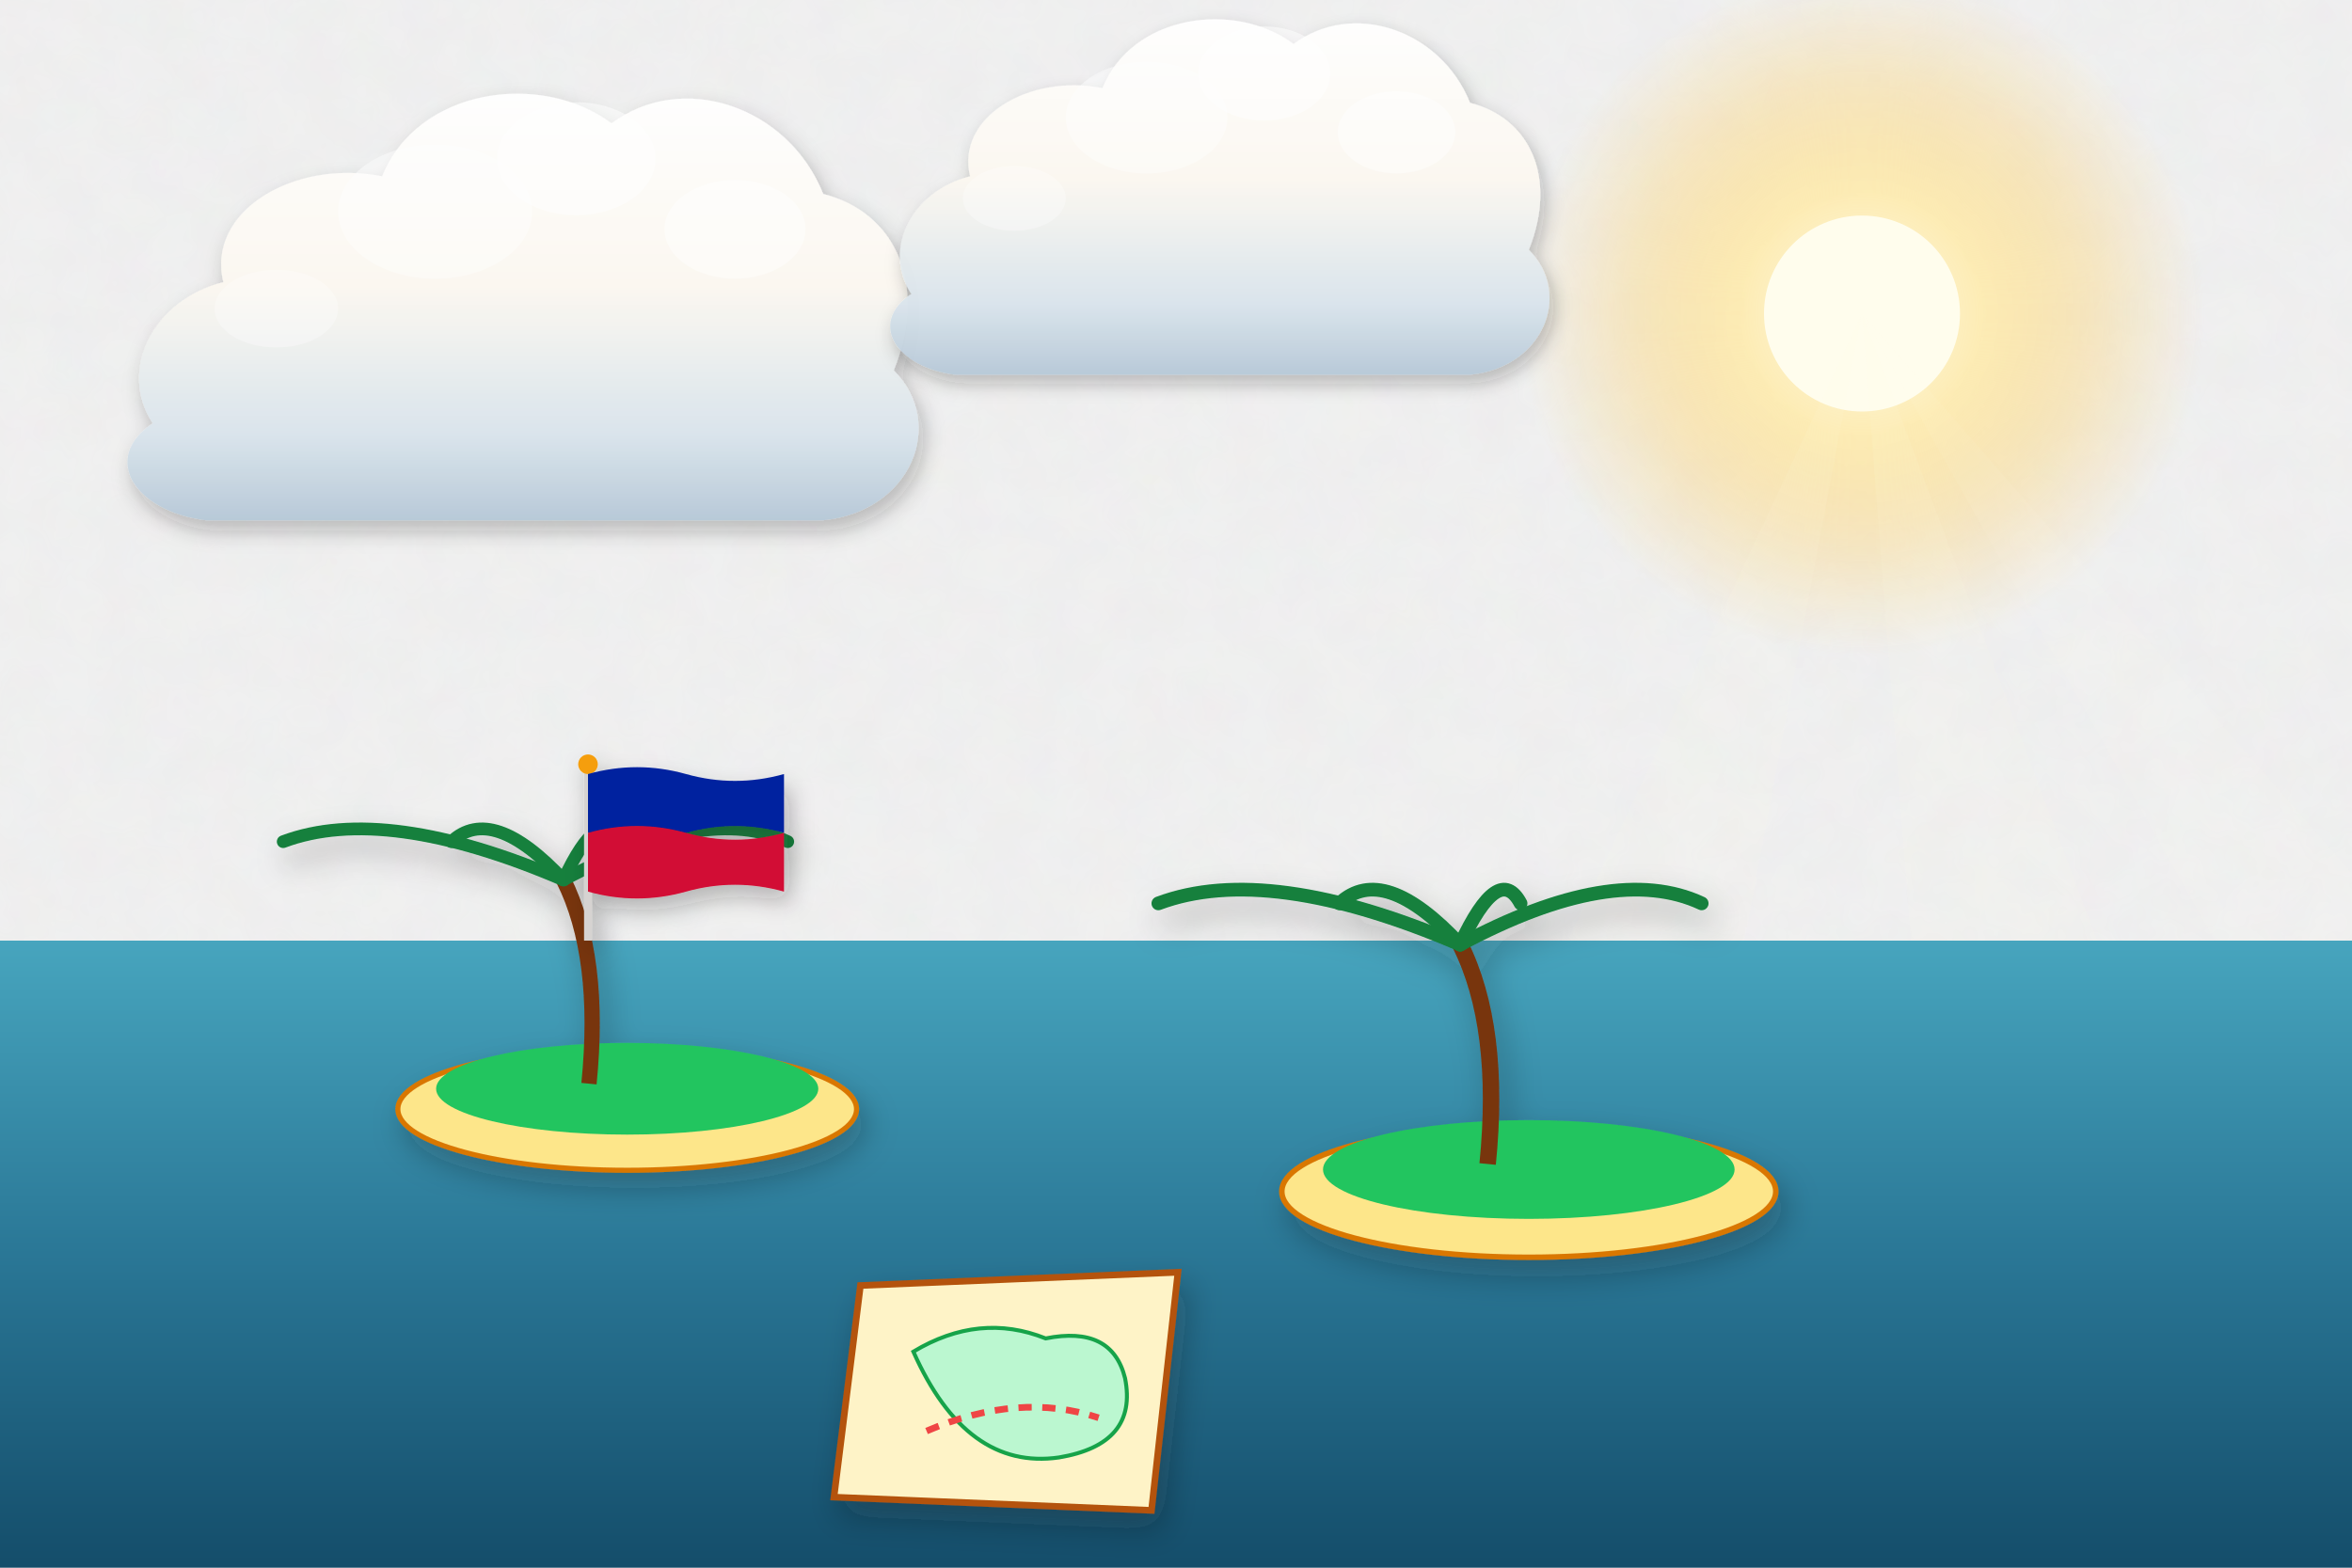
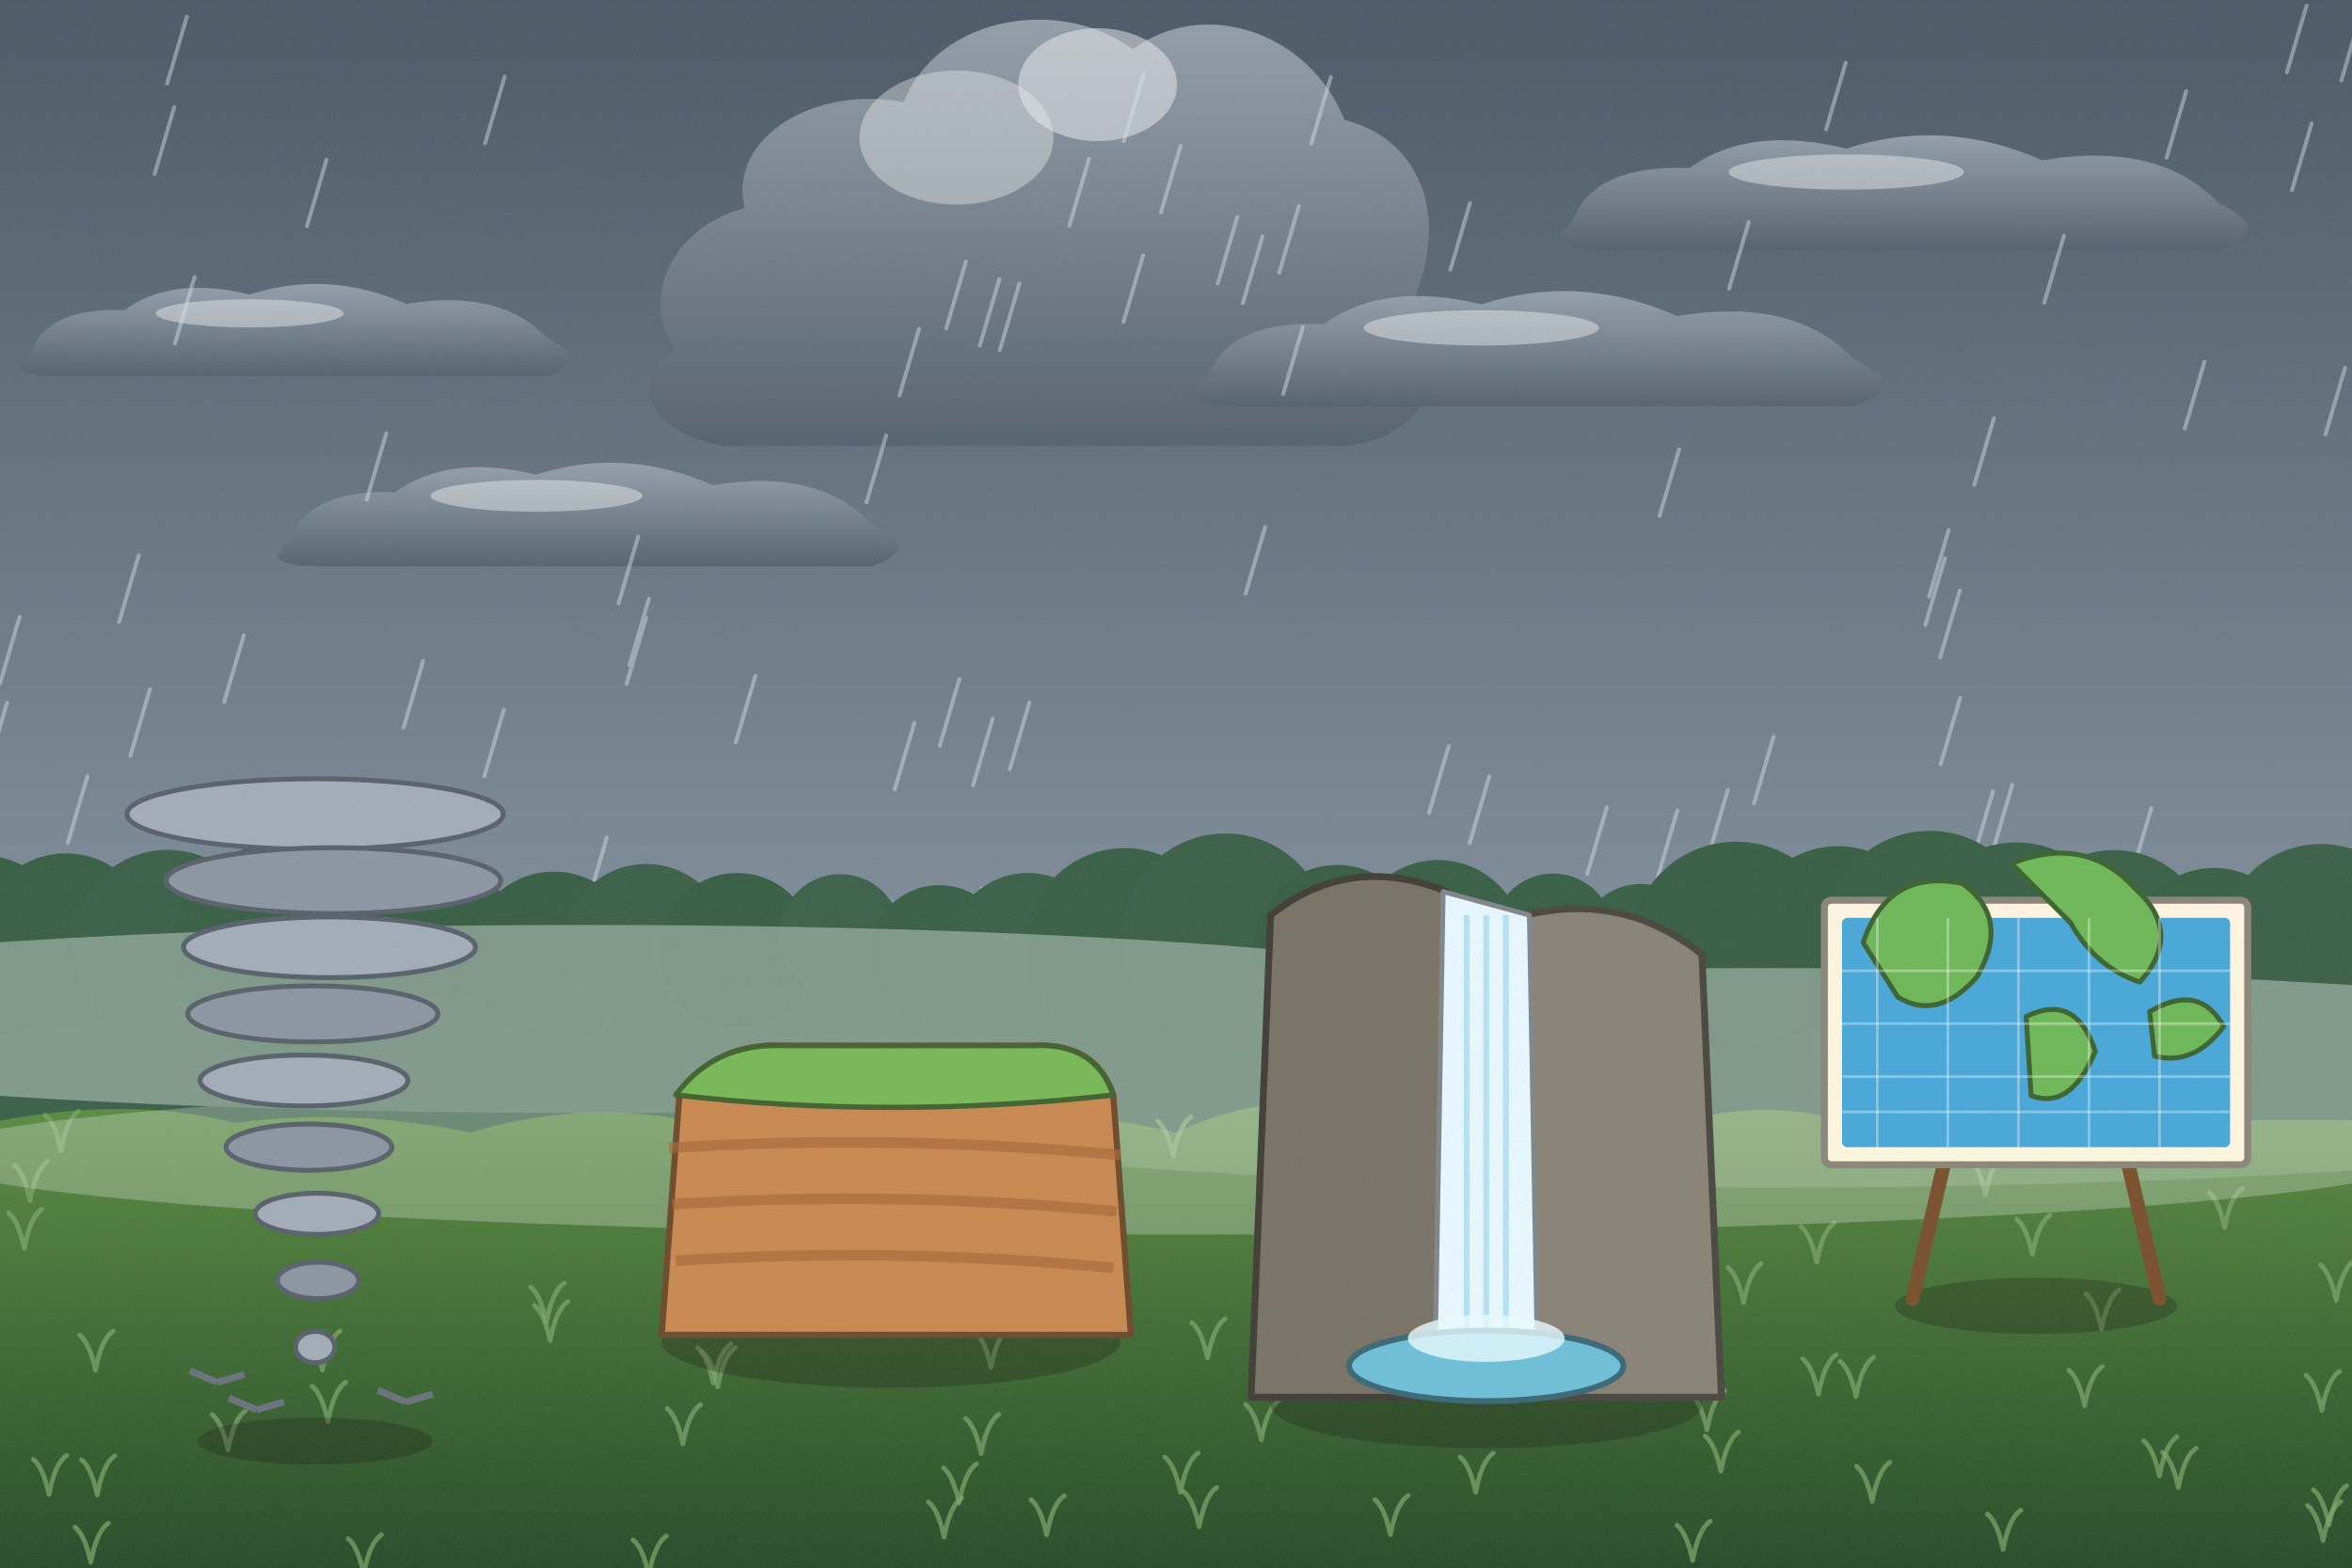
<svg xmlns="http://www.w3.org/2000/svg" viewBox="0 0 1200 800" width="1200" height="800">
  <defs>
-     <filter id="ghibliPaper" x="0%" y="0%" width="100%" height="100%">
-       <feTurbulence type="fractalNoise" baseFrequency="0.04" numOctaves="3" result="noise" seed="42" />
-       <feColorMatrix type="matrix" values="1 0 0 0 0  0 1 0 0 0  0 0 1 0 0  0 0 0 0.035 0" in="noise" result="coloredNoise" />
-       <feComposite operator="in" in2="SourceGraphic" />
+     <linearGradient id="woodTone" x1="0" y1="0" x2="1" y2="0">
+       <stop offset="0" stop-color="#a77649" />
+       <stop offset=".5" stop-color="#7d5231" />
+       <stop offset="1" stop-color="#5a381e" />
+     </linearGradient>
+     <linearGradient id="stoneTone" x1="0" y1="0" x2="0" y2="1">
+       <stop offset="0" stop-color="#c5beb3" />
+       <stop offset="1" stop-color="#7c7468" />
+     </linearGradient>
+     <filter id="softShadow" x="-20%" y="-20%" width="140%" height="140%">
+       <feDropShadow dx="2" dy="5" stdDeviation="4" flood-color="#1b1a14" flood-opacity=".25" />
    </filter>
-     <filter id="softGlow" x="-20%" y="-20%" width="140%" height="140%">
-       <feGaussianBlur stdDeviation="8" result="blur" />
-       <feComposite in="SourceGraphic" in2="blur" operator="over" />
+     <filter id="grain" x="0" y="0" width="100%" height="100%">
+       <feTurbulence type="fractalNoise" baseFrequency=".7" numOctaves="2" seed="11" />
+       <feColorMatrix type="matrix" values="0 0 0 0 .34  0 0 0 0 .34  0 0 0 0 .32  0 0 0 .22 -.07" />
    </filter>
-     <filter id="dropShadow" x="-20%" y="-20%" width="140%" height="140%">
-       <feDropShadow dx="3" dy="6" stdDeviation="6" flood-color="#141e28" flood-opacity="0.28" />
-     </filter>
-     <linearGradient id="skyDay" x1="0" y1="0" x2="0" y2="1">
-       <stop offset="0%" stop-color="#236ca7" />
-       <stop offset="35%" stop-color="#5fa3d6" />
-       <stop offset="70%" stop-color="#b8e1f2" />
-       <stop offset="100%" stop-color="#fdf3dc" />
-     </linearGradient>
-     <linearGradient id="skySunset" x1="0" y1="0" x2="0" y2="1">
-       <stop offset="0%" stop-color="#31396b" />
-       <stop offset="35%" stop-color="#73507b" />
-       <stop offset="65%" stop-color="#cb6b5c" />
-       <stop offset="85%" stop-color="#f29e5a" />
-       <stop offset="100%" stop-color="#fedaa2" />
-     </linearGradient>
-     <linearGradient id="skyDusk" x1="0" y1="0" x2="0" y2="1">
-       <stop offset="0%" stop-color="#121832" />
-       <stop offset="40%" stop-color="#262f56" />
-       <stop offset="70%" stop-color="#4e3d64" />
-       <stop offset="90%" stop-color="#915264" />
-       <stop offset="100%" stop-color="#d6846c" />
-     </linearGradient>
-     <linearGradient id="cloudBodyDay" x1="0" y1="0" x2="0" y2="1">
-       <stop offset="0%" stop-color="#ffffff" />
-       <stop offset="45%" stop-color="#fcf8f0" />
-       <stop offset="80%" stop-color="#d9e4ec" />
-       <stop offset="100%" stop-color="#b6c8d7" />
-     </linearGradient>
-     <linearGradient id="cloudBodySunset" x1="0" y1="0" x2="0" y2="1">
-       <stop offset="0%" stop-color="#fff5e6" />
-       <stop offset="40%" stop-color="#fbd0a5" />
-       <stop offset="75%" stop-color="#cf8ca0" />
-       <stop offset="100%" stop-color="#7e607c" />
-     </linearGradient>
-     <radialGradient id="sunGlowDay" cx="50%" cy="50%" r="50%">
-       <stop offset="0%" stop-color="#fffced" stop-opacity="1" />
-       <stop offset="35%" stop-color="#ffebaa" stop-opacity="0.85" />
-       <stop offset="70%" stop-color="#ffd573" stop-opacity="0.35" />
-       <stop offset="100%" stop-color="#ffd573" stop-opacity="0" />
+     <linearGradient id="skyMain" x1="0" y1="0" x2="0" y2="1">
+       <stop offset="0" stop-color="#4d5a68" />
+       <stop offset=".38" stop-color="#6c7b88" />
+       <stop offset=".72" stop-color="#8c9aa5" />
+       <stop offset="1" stop-color="#aab6bf" />
+     </linearGradient>
+     <linearGradient id="cloudG" x1="0" y1="0" x2="0" y2="1">
+       <stop offset="0" stop-color="#9aa6b0" />
+       <stop offset="1" stop-color="#566370" />
+     </linearGradient>
+     <radialGradient id="sunG">
+       <stop offset="0" stop-color="#ffffff" />
+       <stop offset=".3" stop-color="#ffffff" stop-opacity=".85" />
+       <stop offset="1" stop-color="#ffffff" stop-opacity="0" />
    </radialGradient>
-     <radialGradient id="sunGlowSunset" cx="50%" cy="50%" r="50%">
-       <stop offset="0%" stop-color="#fff8db" stop-opacity="1" />
-       <stop offset="30%" stop-color="#ffb753" stop-opacity="0.9" />
-       <stop offset="65%" stop-color="#f46e45" stop-opacity="0.4" />
-       <stop offset="100%" stop-color="#e04a43" stop-opacity="0" />
-     </radialGradient>
-     <linearGradient id="hillDistant" x1="0" y1="0" x2="0" y2="1">
-       <stop offset="0%" stop-color="#6e94a8" />
-       <stop offset="100%" stop-color="#93b9c7" />
-     </linearGradient>
-     <linearGradient id="hillMid" x1="0" y1="0" x2="0" y2="1">
-       <stop offset="0%" stop-color="#4a7c4f" />
-       <stop offset="50%" stop-color="#3c6a40" />
-       <stop offset="100%" stop-color="#2d5231" />
-     </linearGradient>
-     <linearGradient id="hillNear" x1="0" y1="0" x2="0" y2="1">
-       <stop offset="0%" stop-color="#699e4c" />
-       <stop offset="60%" stop-color="#4c7e33" />
-       <stop offset="100%" stop-color="#2f5720" />
-     </linearGradient>
-     <linearGradient id="woodTone" x1="0" y1="0" x2="0" y2="1">
-       <stop offset="0%" stop-color="#9c6d48" />
-       <stop offset="50%" stop-color="#784f30" />
-       <stop offset="100%" stop-color="#55341c" />
-     </linearGradient>
-     <linearGradient id="brassTone" x1="0" y1="0" x2="1" y2="1">
-       <stop offset="0%" stop-color="#ffe699" />
-       <stop offset="35%" stop-color="#d9a536" />
-       <stop offset="70%" stop-color="#996c14" />
-       <stop offset="100%" stop-color="#5e4007" />
-     </linearGradient>
-     <linearGradient id="stoneTone" x1="0" y1="0" x2="0" y2="1">
-       <stop offset="0%" stop-color="#c5beb3" />
-       <stop offset="60%" stop-color="#999184" />
-       <stop offset="100%" stop-color="#6c6458" />
-     </linearGradient>
-     <linearGradient id="waterTone" x1="0" y1="0" x2="0" y2="1">
-       <stop offset="0%" stop-color="#47a5be" />
-       <stop offset="50%" stop-color="#2a7796" />
-       <stop offset="100%" stop-color="#144d6a" />
+     <linearGradient id="gndG" x1="0" y1="0" x2="0" y2="1">
+       <stop offset="0" stop-color="#5e8d45" />
+       <stop offset=".5" stop-color="#3f6a35" />
+       <stop offset="1" stop-color="#27492a" />
    </linearGradient>
  </defs>
-   <rect width="1200" height="800" fill="url(#skyDay)" filter="url(#ghibliPaper)" />
+   <rect width="1200" height="800" fill="url(#skyMain)" />
+   <g transform="translate(151.4,164.7) scale(0.8)" opacity="0.9">
+     <path d="M-170,20 Q-160,-10 -110,-8 Q-80,-30 -30,-18 Q20,-34 70,-12 Q130,-22 160,10 Q190,24 160,34 L-150,34 Q-190,34 -170,20 Z" fill="url(#cloudG)" />
+     <ellipse cx="-30" cy="-6" rx="60" ry="9" fill="#fff" opacity=".45" />
+   </g>
+   <g transform="translate(300.7,258.4) scale(0.9)" opacity="0.9">
+     <path d="M-170,20 Q-160,-10 -110,-8 Q-80,-30 -30,-18 Q20,-34 70,-12 Q130,-22 160,10 Q190,24 160,34 L-150,34 Q-190,34 -170,20 Z" fill="url(#cloudG)" />
+     <ellipse cx="-30" cy="-6" rx="60" ry="9" fill="#fff" opacity=".45" />
+   </g>
+   <g transform="translate(506,142.2) scale(0.9)" opacity="0.9">
+     <path d="M-180,40 C-200,10 -180,-30 -140,-40 C-150,-80 -100,-110 -50,-100 C-30,-150 40,-160 80,-130 C120,-160 180,-140 200,-90 C240,-80 260,-40 240,10 C270,40 250,90 200,95 L-150,95 C-190,90 -210,60 -180,40 Z" fill="url(#cloudG)" />
+     <ellipse cx="60" cy="-110" rx="45" ry="32" fill="#fff" opacity=".5" />
+     <ellipse cx="-20" cy="-80" rx="55" ry="38" fill="#fff" opacity=".4" />
+   </g>
+   <g transform="translate(785.8,173.3) scale(1)" opacity="0.9">
+     <path d="M-170,20 Q-160,-10 -110,-8 Q-80,-30 -30,-18 Q20,-34 70,-12 Q130,-22 160,10 Q190,24 160,34 L-150,34 Q-190,34 -170,20 Z" fill="url(#cloudG)" />
+     <ellipse cx="-30" cy="-6" rx="60" ry="9" fill="#fff" opacity=".45" />
+   </g>
+   <g transform="translate(972,93.8) scale(1)" opacity="0.9">
+     <path d="M-170,20 Q-160,-10 -110,-8 Q-80,-30 -30,-18 Q20,-34 70,-12 Q130,-22 160,10 Q190,24 160,34 L-150,34 Q-190,34 -170,20 Z" fill="url(#cloudG)" />
+     <ellipse cx="-30" cy="-6" rx="60" ry="9" fill="#fff" opacity=".45" />
+   </g>
+   <g stroke="#d5e3ee" stroke-width="2" opacity=".45" stroke-linecap="round">
+     <line x1="197.1" y1="221.1" x2="187.1" y2="255.1" />
+     <line x1="1176.8" y1="2.9" x2="1166.8" y2="36.9" />
+     <line x1="965.5" y1="457.2" x2="955.5" y2="491.2" />
+     <line x1="520.1" y1="144.7" x2="510.1" y2="178.7" />
+     <line x1="819.8" y1="412" x2="809.8" y2="446" />
+     <line x1="501.1" y1="453.3" x2="491.1" y2="487.3" />
+     <line x1="979" y1="563.3" x2="969" y2="597.3" />
+     <line x1="611.1" y1="432.3" x2="601.1" y2="466.3" />
+     <line x1="257.5" y1="39.1" x2="247.5" y2="73.1" />
+     <line x1="506.5" y1="366.7" x2="496.5" y2="400.7" />
+     <line x1="525.2" y1="358.5" x2="515.2" y2="392.5" />
+     <line x1="257.1" y1="362.1" x2="247.1" y2="396.1" />
+     <line x1="892.2" y1="113.3" x2="882.2" y2="147.3" />
+     <line x1="466.5" y1="368.9" x2="456.5" y2="402.9" />
+     <line x1="632.2" y1="536" x2="622.2" y2="570" />
+     <line x1="785.2" y1="658.2" x2="775.2" y2="692.2" />
+     <line x1="309.6" y1="427.5" x2="299.6" y2="461.5" />
+     <line x1="452.1" y1="222.3" x2="442.1" y2="256.3" />
+     <line x1="856.7" y1="229.3" x2="846.7" y2="263.3" />
+     <line x1="543.1" y1="554.5" x2="533.1" y2="588.5" />
+     <line x1="621.4" y1="710.1" x2="611.4" y2="744.1" />
+     <line x1="129.2" y1="738.8" x2="119.2" y2="772.8" />
+     <line x1="1204.6" y1="7" x2="1194.6" y2="41" />
+     <line x1="583.4" y1="38.1" x2="573.4" y2="72.1" />
+     <line x1="507.8" y1="634.9" x2="497.8" y2="668.9" />
+     <line x1="858.8" y1="493.8" x2="848.8" y2="527.8" />
+     <line x1="343.3" y1="617" x2="333.3" y2="651" />
+     <line x1="44.6" y1="396.2" x2="34.6" y2="430.2" />
+     <line x1="423" y1="591.3" x2="413" y2="625.3" />
+     <line x1="960.4" y1="459.6" x2="950.4" y2="493.6" />
+     <line x1="340.5" y1="602.9" x2="330.5" y2="636.9" />
+     <line x1="171.7" y1="439.9" x2="161.7" y2="473.9" />
+     <line x1="1222.8" y1="507.9" x2="1212.8" y2="541.9" />
+     <line x1="568.5" y1="680.2" x2="558.5" y2="714.2" />
+     <line x1="232.1" y1="717.3" x2="222.1" y2="751.3" />
+     <line x1="631.3" y1="110.7" x2="621.3" y2="144.7" />
+     <line x1="166.6" y1="81.5" x2="156.6" y2="115.5" />
+     <line x1="468.9" y1="167.8" x2="458.9" y2="201.8" />
+     <line x1="617.8" y1="595.1" x2="607.8" y2="629.1" />
+     <line x1="509.9" y1="142.4" x2="499.9" y2="176.4" />
+     <line x1="264.5" y1="692.8" x2="254.5" y2="726.8" />
+     <line x1="779.9" y1="456.6" x2="769.9" y2="490.6" />
+     <line x1="218.7" y1="628.8" x2="208.7" y2="662.8" />
+     <line x1="1239.3" y1="53.3" x2="1229.3" y2="87.3" />
+     <line x1="380.3" y1="560.9" x2="370.3" y2="594.9" />
+     <line x1="1034.7" y1="712.7" x2="1024.7" y2="746.7" />
+     <line x1="644.1" y1="120.7" x2="634.1" y2="154.7" />
+     <line x1="673.1" y1="466.4" x2="663.1" y2="500.4" />
+     <line x1="3.6" y1="358.6" x2="-6.4" y2="392.6" />
+     <line x1="664.7" y1="167" x2="654.7" y2="201" />
+     <line x1="759.8" y1="396.3" x2="749.8" y2="430.3" />
+     <line x1="346.4" y1="743.7" x2="336.4" y2="777.7" />
+     <line x1="1239.7" y1="692" x2="1229.7" y2="726" />
+     <line x1="992.3" y1="284.9" x2="982.3" y2="318.9" />
+     <line x1="1017.3" y1="213.4" x2="1007.3" y2="247.4" />
+     <line x1="492.8" y1="133.5" x2="482.8" y2="167.5" />
+     <line x1="1053" y1="120.4" x2="1043" y2="154.4" />
+     <line x1="1073.9" y1="616.3" x2="1063.9" y2="650.3" />
+     <line x1="88.9" y1="54.7" x2="78.9" y2="88.7" />
+     <line x1="76.5" y1="351.7" x2="66.5" y2="385.7" />
+     <line x1="95.3" y1="8.6" x2="85.3" y2="42.6" />
+     <line x1="708" y1="763.7" x2="698" y2="797.7" />
+     <line x1="881.5" y1="403.2" x2="871.5" y2="437.2" />
+     <line x1="1097.3" y1="501.6" x2="1087.3" y2="535.6" />
+     <line x1="190.6" y1="611.8" x2="180.6" y2="645.8" />
+     <line x1="856.2" y1="740" x2="846.2" y2="774" />
+     <line x1="1179.4" y1="63" x2="1169.4" y2="97" />
+     <line x1="63.9" y1="739.8" x2="53.9" y2="773.8" />
+     <line x1="453" y1="651.3" x2="443" y2="685.3" />
+     <line x1="883.8" y1="756.7" x2="873.8" y2="790.7" />
+     <line x1="187.6" y1="751.4" x2="177.6" y2="785.4" />
+     <line x1="634.3" y1="547.7" x2="624.3" y2="581.7" />
+     <line x1="489.5" y1="346.5" x2="479.5" y2="380.5" />
+     <line x1="1027.9" y1="593.4" x2="1017.9" y2="627.4" />
+     <line x1="1026.7" y1="400.4" x2="1016.7" y2="434.4" />
+     <line x1="329.7" y1="315" x2="319.7" y2="349" />
+     <line x1="1097.6" y1="412.4" x2="1087.6" y2="446.4" />
+     <line x1="682.1" y1="478.3" x2="672.1" y2="512.3" />
+     <line x1="539.4" y1="763.6" x2="529.4" y2="797.6" />
+     <line x1="583.2" y1="130.3" x2="573.2" y2="164.3" />
+     <line x1="325.6" y1="273.8" x2="315.6" y2="307.8" />
+     <line x1="999.9" y1="301.4" x2="989.9" y2="335.4" />
+     <line x1="99.3" y1="141.3" x2="89.3" y2="175.3" />
+     <line x1="1115.4" y1="46.5" x2="1105.4" y2="80.5" />
+     <line x1="1114.1" y1="605.9" x2="1104.1" y2="639.9" />
+     <line x1="941.7" y1="32" x2="931.7" y2="66" />
+     <line x1="602.3" y1="74.5" x2="592.3" y2="108.5" />
+     <line x1="679" y1="39.3" x2="669" y2="73.3" />
+     <line x1="124.4" y1="324.2" x2="114.4" y2="358.2" />
+     <line x1="1215.5" y1="530.9" x2="1205.5" y2="564.9" />
+     <line x1="385.4" y1="344.9" x2="375.4" y2="378.9" />
+     <line x1="331.1" y1="305.5" x2="321.1" y2="339.5" />
+     <line x1="1183.5" y1="740" x2="1173.5" y2="774" />
+     <line x1="70.8" y1="283.3" x2="60.8" y2="317.3" />
+     <line x1="540.9" y1="445.9" x2="530.9" y2="479.9" />
+     <line x1="39.1" y1="741.8" x2="29.1" y2="775.8" />
+     <line x1="99" y1="616.4" x2="89" y2="650.4" />
+     <line x1="1016.8" y1="403.9" x2="1006.8" y2="437.9" />
+     <line x1="645.5" y1="268.9" x2="635.5" y2="302.9" />
+     <line x1="1133.4" y1="656.5" x2="1123.4" y2="690.5" />
+     <line x1="750" y1="103.6" x2="740" y2="137.6" />
+     <line x1="610.7" y1="454.8" x2="600.7" y2="488.8" />
+     <line x1="242.5" y1="697.8" x2="232.5" y2="731.8" />
+     <line x1="994.2" y1="270.5" x2="984.2" y2="304.5" />
+     <line x1="662.7" y1="105.1" x2="652.7" y2="139.1" />
+     <line x1="739.1" y1="380.8" x2="729.1" y2="414.8" />
+     <line x1="1124.7" y1="184.7" x2="1114.7" y2="218.7" />
+     <line x1="904.9" y1="376" x2="894.9" y2="410" />
+     <line x1="858.3" y1="496.3" x2="848.3" y2="530.3" />
+     <line x1="1190.7" y1="547.8" x2="1180.7" y2="581.8" />
+     <line x1="500" y1="686.5" x2="490" y2="720.5" />
+     <line x1="215.9" y1="337.3" x2="205.9" y2="371.3" />
+     <line x1="90.5" y1="501.1" x2="80.5" y2="535.1" />
+     <line x1="1101.5" y1="623.6" x2="1091.5" y2="657.6" />
+     <line x1="1000.1" y1="356.1" x2="990.1" y2="390.1" />
+     <line x1="855.8" y1="413.6" x2="845.8" y2="447.6" />
+     <line x1="10" y1="314.8" x2="0" y2="348.8" />
+     <line x1="1196.5" y1="187.6" x2="1186.5" y2="221.6" />
+     <line x1="555.6" y1="81.1" x2="545.6" y2="115.1" />
+     <line x1="1117.3" y1="709.7" x2="1107.3" y2="743.7" />
+   </g>
+   <rect x="-20" y="480" width="1240" height="140" fill="#3d624a" />
+   <circle cx="-10" cy="483.3" r="46.9" fill="#396045" />
+   <circle cx="33.6" cy="479.7" r="44.2" fill="#3a6147" />
+   <circle cx="85.5" cy="482.1" r="48.4" fill="#3d624a" />
+   <circle cx="142.4" cy="484.6" r="54.3" fill="#3a6147" />
+   <circle cx="185.7" cy="479.2" r="34.7" fill="#3b6148" />
+   <circle cx="230.1" cy="477.4" r="33.7" fill="#396046" />
+   <circle cx="282.6" cy="487.7" r="42.9" fill="#3a6047" />
+   <circle cx="329.7" cy="483.2" r="42.3" fill="#3d624a" />
+   <circle cx="376.1" cy="485.1" r="39.6" fill="#396046" />
+   <circle cx="428.7" cy="477.2" r="31.1" fill="#3e634b" />
+   <circle cx="479.2" cy="487" r="35.3" fill="#3b6149" />
+   <circle cx="524.4" cy="485.9" r="40.4" fill="#3d624b" />
+   <circle cx="573.8" cy="483.4" r="50.6" fill="#3b6148" />
+   <circle cx="625.2" cy="478" r="52.7" fill="#3d624a" />
+   <circle cx="682.2" cy="483.6" r="42.2" fill="#3a6047" />
+   <circle cx="733.7" cy="482.8" r="43.9" fill="#3a6147" />
+   <circle cx="792.4" cy="476.7" r="30.9" fill="#3a6148" />
+   <circle cx="837.2" cy="483" r="31.9" fill="#3b6148" />
+   <circle cx="885.7" cy="483.4" r="53.9" fill="#3a6047" />
+   <circle cx="937.8" cy="479.5" r="47.7" fill="#3a6046" />
+   <circle cx="984.5" cy="477.9" r="53.9" fill="#3a6147" />
+   <circle cx="1028.8" cy="482.7" r="52.8" fill="#3b6149" />
+   <circle cx="1078.7" cy="482.7" r="48.9" fill="#3d624a" />
+   <circle cx="1129.6" cy="485.4" r="42.5" fill="#3b6148" />
+   <circle cx="1184.1" cy="481.8" r="51.1" fill="#3d624a" />
  <g>
-     <circle cx="950" cy="160" r="175" fill="url(#sunGlowDay)" />
-     <circle cx="950" cy="160" r="50" fill="#fffded" />
-     <polygon points="950,160 650,800 830,800" fill="#fffbe6" opacity="0.08" />
-     <polygon points="950,160 1000,800 1190,800" fill="#fffbe6" opacity="0.08" />
-     <polygon points="950,160 1310,800 1510,800" fill="#fffbe6" opacity="0.06" />
-   </g>
-   <g transform="translate(240, 180) scale(0.9)" opacity="0.95">
-     <path d="M-180,40        C-200,10 -180,-30 -140,-40        C-150,-80 -100,-110 -50,-100        C-30,-150 40,-160 80,-130        C120,-160 180,-140 200,-90        C240,-80 260,-40 240,10        C270,40 250,90 200,95        L-150,95        C-190,90 -210,60 -180,40 Z" fill="url(#cloudBodyDay)" filter="url(#dropShadow)" />
-     <ellipse cx="60" cy="-110" rx="45" ry="32" fill="#ffffff" opacity="0.55" />
-     <ellipse cx="-20" cy="-80" rx="55" ry="38" fill="#ffffff" opacity="0.45" />
-     <ellipse cx="150" cy="-70" rx="40" ry="28" fill="#ffffff" opacity="0.5" />
-     <ellipse cx="-110" cy="-25" rx="35" ry="22" fill="#ffffff" opacity="0.35" />
-   </g>
-   <g transform="translate(600, 120) scale(0.75)" opacity="0.95">
-     <path d="M-180,40        C-200,10 -180,-30 -140,-40        C-150,-80 -100,-110 -50,-100        C-30,-150 40,-160 80,-130        C120,-160 180,-140 200,-90        C240,-80 260,-40 240,10        C270,40 250,90 200,95        L-150,95        C-190,90 -210,60 -180,40 Z" fill="url(#cloudBodyDay)" filter="url(#dropShadow)" />
-     <ellipse cx="60" cy="-110" rx="45" ry="32" fill="#ffffff" opacity="0.55" />
-     <ellipse cx="-20" cy="-80" rx="55" ry="38" fill="#ffffff" opacity="0.45" />
-     <ellipse cx="150" cy="-70" rx="40" ry="28" fill="#ffffff" opacity="0.5" />
-     <ellipse cx="-110" cy="-25" rx="35" ry="22" fill="#ffffff" opacity="0.35" />
-   </g>
-   <path d="M-50,480 L1250,480 L1250,800 L-50,800 Z" fill="url(#waterTone)" />
-   <g transform="translate(320, 540) scale(1.3)" filter="url(#dropShadow)">
-     <ellipse cx="0" cy="20" rx="90" ry="24" fill="#fde68a" stroke="#d97706" stroke-width="2" />
-     <ellipse cx="0" cy="12" rx="75" ry="18" fill="#22c55e" />
-     <path d="M-15,10 Q-10,-40 -25,-70" stroke="#78350f" stroke-width="6" fill="none" />
-     <g transform="translate(-25, -70)">
-       <path d="M0,0 Q-70,-30 -110,-15" stroke="#15803d" stroke-width="5" stroke-linecap="round" fill="none" />
-       <path d="M0,0 Q-28,-30 -44,-15" stroke="#15803d" stroke-width="5" stroke-linecap="round" fill="none" />
-       <path d="M0,0 Q14,-30 22,-15" stroke="#15803d" stroke-width="5" stroke-linecap="round" fill="none" />
-       <path d="M0,0 Q56,-30 88,-15" stroke="#15803d" stroke-width="5" stroke-linecap="round" fill="none" />
+     <path d="M-20,576 Q60,557.5 120,573 Q180,565.3 240,578 Q300,559.7 360,573.7 Q420,567.3 480,573.2 Q540,563.1 600,578.1 Q660,549.1 720,575.3 Q780,554.7 840,579.2 Q900,553.8 960,578.7 Q1020,560.7 1080,572.1 Q1140,571.2 1200,571.6 Q1260,556 1320,570.5 L1240,820 L-20,820 Z" fill="url(#gndG)" />
+     <path d="M428.6,676.2 q-3,-14 -8,-18 M428.6,676.2 q3,-16 9,-20" stroke="#81a66e" stroke-width="2.4" fill="none" stroke-linecap="round" opacity=".7" />
+     <path d="M926.9,644.1 q-3,-14 -8,-18 M926.9,644.1 q3,-16 9,-20" stroke="#81a66e" stroke-width="2.4" fill="none" stroke-linecap="round" opacity=".7" />
+     <path d="M1185.3,786.2 q-3,-14 -8,-18 M1185.3,786.2 q3,-16 9,-20" stroke="#81a66e" stroke-width="2.4" fill="none" stroke-linecap="round" opacity=".7" />
+     <path d="M616.1,693 q-3,-14 -8,-18 M616.1,693 q3,-16 9,-20" stroke="#81a66e" stroke-width="2.4" fill="none" stroke-linecap="round" opacity=".7" />
+     <path d="M348.4,736.8 q-3,-14 -8,-18 M348.4,736.8 q3,-16 9,-20" stroke="#81a66e" stroke-width="2.4" fill="none" stroke-linecap="round" opacity=".7" />
+     <path d="M1036.9,640.1 q-3,-14 -8,-18 M1036.9,640.1 q3,-16 9,-20" stroke="#81a66e" stroke-width="2.4" fill="none" stroke-linecap="round" opacity=".7" />
+     <path d="M489.3,767 q-3,-14 -8,-18 M489.3,767 q3,-16 9,-20" stroke="#81a66e" stroke-width="2.4" fill="none" stroke-linecap="round" opacity=".7" />
+     <path d="M505.6,697.8 q-3,-14 -8,-18 M505.6,697.8 q3,-16 9,-20" stroke="#81a66e" stroke-width="2.4" fill="none" stroke-linecap="round" opacity=".7" />
+     <path d="M518.2,621.1 q-3,-14 -8,-18 M518.2,621.1 q3,-16 9,-20" stroke="#81a66e" stroke-width="2.4" fill="none" stroke-linecap="round" opacity=".7" />
+     <path d="M48.7,699.3 q-3,-14 -8,-18 M48.7,699.3 q3,-16 9,-20" stroke="#81a66e" stroke-width="2.4" fill="none" stroke-linecap="round" opacity=".7" />
+     <path d="M1188.3,778.2 q-3,-14 -8,-18 M1188.3,778.2 q3,-16 9,-20" stroke="#81a66e" stroke-width="2.4" fill="none" stroke-linecap="round" opacity=".7" />
+     <path d="M363.9,705.8 q-3,-14 -8,-18 M363.9,705.8 q3,-16 9,-20" stroke="#81a66e" stroke-width="2.4" fill="none" stroke-linecap="round" opacity=".7" />
+     <path d="M643.5,734.7 q-3,-14 -8,-18 M643.5,734.7 q3,-16 9,-20" stroke="#81a66e" stroke-width="2.4" fill="none" stroke-linecap="round" opacity=".7" />
+     <path d="M870.9,729.7 q-3,-14 -8,-18 M870.9,729.7 q3,-16 9,-20" stroke="#81a66e" stroke-width="2.4" fill="none" stroke-linecap="round" opacity=".7" />
+     <path d="M366.2,707.7 q-3,-14 -8,-18 M366.2,707.7 q3,-16 9,-20" stroke="#81a66e" stroke-width="2.4" fill="none" stroke-linecap="round" opacity=".7" />
+     <path d="M534,783.3 q-3,-14 -8,-18 M534,783.3 q3,-16 9,-20" stroke="#81a66e" stroke-width="2.4" fill="none" stroke-linecap="round" opacity=".7" />
+     <path d="M164.5,699.2 q-3,-14 -8,-18 M164.5,699.2 q3,-16 9,-20" stroke="#81a66e" stroke-width="2.4" fill="none" stroke-linecap="round" opacity=".7" />
+     <path d="M1184.6,719.8 q-3,-14 -8,-18 M1184.6,719.8 q3,-16 9,-20" stroke="#81a66e" stroke-width="2.4" fill="none" stroke-linecap="round" opacity=".7" />
+     <path d="M167.3,725.4 q-3,-14 -8,-18 M167.3,725.4 q3,-16 9,-20" stroke="#81a66e" stroke-width="2.4" fill="none" stroke-linecap="round" opacity=".7" />
+     <path d="M278.8,674.8 q-3,-14 -8,-18 M278.8,674.8 q3,-16 9,-20" stroke="#81a66e" stroke-width="2.4" fill="none" stroke-linecap="round" opacity=".7" />
+     <path d="M889.6,664.8 q-3,-14 -8,-18 M889.6,664.8 q3,-16 9,-20" stroke="#81a66e" stroke-width="2.4" fill="none" stroke-linecap="round" opacity=".7" />
+     <path d="M946.9,712.7 q-3,-14 -8,-18 M946.9,712.7 q3,-16 9,-20" stroke="#81a66e" stroke-width="2.4" fill="none" stroke-linecap="round" opacity=".7" />
+     <path d="M752.9,761.5 q-3,-14 -8,-18 M752.9,761.5 q3,-16 9,-20" stroke="#81a66e" stroke-width="2.4" fill="none" stroke-linecap="round" opacity=".7" />
+     <path d="M280.7,684.2 q-3,-14 -8,-18 M280.7,684.2 q3,-16 9,-20" stroke="#81a66e" stroke-width="2.4" fill="none" stroke-linecap="round" opacity=".7" />
+     <path d="M811.6,651.6 q-3,-14 -8,-18 M811.6,651.6 q3,-16 9,-20" stroke="#81a66e" stroke-width="2.4" fill="none" stroke-linecap="round" opacity=".7" />
+     <path d="M1063.6,717.3 q-3,-14 -8,-18 M1063.6,717.3 q3,-16 9,-20" stroke="#81a66e" stroke-width="2.4" fill="none" stroke-linecap="round" opacity=".7" />
+     <path d="M12.4,637 q-3,-14 -8,-18 M12.4,637 q3,-16 9,-20" stroke="#81a66e" stroke-width="2.4" fill="none" stroke-linecap="round" opacity=".7" />
+     <path d="M540,628.8 q-3,-14 -8,-18 M540,628.8 q3,-16 9,-20" stroke="#81a66e" stroke-width="2.4" fill="none" stroke-linecap="round" opacity=".7" />
+     <path d="M712.2,612.9 q-3,-14 -8,-18 M712.2,612.9 q3,-16 9,-20" stroke="#81a66e" stroke-width="2.4" fill="none" stroke-linecap="round" opacity=".7" />
+     <path d="M863.6,796.3 q-3,-14 -8,-18 M863.6,796.3 q3,-16 9,-20" stroke="#81a66e" stroke-width="2.4" fill="none" stroke-linecap="round" opacity=".7" />
+     <path d="M49.6,762.9 q-3,-14 -8,-18 M49.6,762.9 q3,-16 9,-20" stroke="#81a66e" stroke-width="2.4" fill="none" stroke-linecap="round" opacity=".7" />
+     <path d="M611.8,779.1 q-3,-14 -8,-18 M611.8,779.1 q3,-16 9,-20" stroke="#81a66e" stroke-width="2.4" fill="none" stroke-linecap="round" opacity=".7" />
+     <path d="M185.6,803.2 q-3,-14 -8,-18 M185.6,803.2 q3,-16 9,-20" stroke="#81a66e" stroke-width="2.4" fill="none" stroke-linecap="round" opacity=".7" />
+     <path d="M878,750.8 q-3,-14 -8,-18 M878,750.8 q3,-16 9,-20" stroke="#81a66e" stroke-width="2.4" fill="none" stroke-linecap="round" opacity=".7" />
+     <path d="M1135,626.5 q-3,-14 -8,-18 M1135,626.5 q3,-16 9,-20" stroke="#81a66e" stroke-width="2.4" fill="none" stroke-linecap="round" opacity=".7" />
+     <path d="M1111.4,759.1 q-3,-14 -8,-18 M1111.4,759.1 q3,-16 9,-20" stroke="#81a66e" stroke-width="2.4" fill="none" stroke-linecap="round" opacity=".7" />
+     <path d="M46.3,797.3 q-3,-14 -8,-18 M46.3,797.3 q3,-16 9,-20" stroke="#81a66e" stroke-width="2.4" fill="none" stroke-linecap="round" opacity=".7" />
+     <path d="M1191.9,663.5 q-3,-14 -8,-18 M1191.9,663.5 q3,-16 9,-20" stroke="#81a66e" stroke-width="2.4" fill="none" stroke-linecap="round" opacity=".7" />
+     <path d="M331,803.8 q-3,-14 -8,-18 M331,803.8 q3,-16 9,-20" stroke="#81a66e" stroke-width="2.4" fill="none" stroke-linecap="round" opacity=".7" />
+     <path d="M500.6,741.8 q-3,-14 -8,-18 M500.6,741.8 q3,-16 9,-20" stroke="#81a66e" stroke-width="2.4" fill="none" stroke-linecap="round" opacity=".7" />
+     <path d="M598.6,590 q-3,-14 -8,-18 M598.6,590 q3,-16 9,-20" stroke="#81a66e" stroke-width="2.4" fill="none" stroke-linecap="round" opacity=".7" />
+     <path d="M927.8,711.4 q-3,-14 -8,-18 M927.8,711.4 q3,-16 9,-20" stroke="#81a66e" stroke-width="2.4" fill="none" stroke-linecap="round" opacity=".7" />
+     <path d="M31.1,587.1 q-3,-14 -8,-18 M31.1,587.1 q3,-16 9,-20" stroke="#81a66e" stroke-width="2.4" fill="none" stroke-linecap="round" opacity=".7" />
+     <path d="M707.3,653.3 q-3,-14 -8,-18 M707.3,653.3 q3,-16 9,-20" stroke="#81a66e" stroke-width="2.4" fill="none" stroke-linecap="round" opacity=".7" />
+     <path d="M1101.7,753.2 q-3,-14 -8,-18 M1101.7,753.2 q3,-16 9,-20" stroke="#81a66e" stroke-width="2.4" fill="none" stroke-linecap="round" opacity=".7" />
+     <path d="M1013,609.7 q-3,-14 -8,-18 M1013,609.7 q3,-16 9,-20" stroke="#81a66e" stroke-width="2.4" fill="none" stroke-linecap="round" opacity=".7" />
+     <path d="M25,762.7 q-3,-14 -8,-18 M25,762.7 q3,-16 9,-20" stroke="#81a66e" stroke-width="2.4" fill="none" stroke-linecap="round" opacity=".7" />
+     <path d="M433.7,606 q-3,-14 -8,-18 M433.7,606 q3,-16 9,-20" stroke="#81a66e" stroke-width="2.4" fill="none" stroke-linecap="round" opacity=".7" />
+     <path d="M602.3,761.5 q-3,-14 -8,-18 M602.3,761.5 q3,-16 9,-20" stroke="#81a66e" stroke-width="2.4" fill="none" stroke-linecap="round" opacity=".7" />
+     <path d="M1022,790.7 q-3,-14 -8,-18 M1022,790.7 q3,-16 9,-20" stroke="#81a66e" stroke-width="2.4" fill="none" stroke-linecap="round" opacity=".7" />
+     <path d="M116.3,739.9 q-3,-14 -8,-18 M116.3,739.9 q3,-16 9,-20" stroke="#81a66e" stroke-width="2.4" fill="none" stroke-linecap="round" opacity=".7" />
+     <path d="M481.7,784.4 q-3,-14 -8,-18 M481.7,784.4 q3,-16 9,-20" stroke="#81a66e" stroke-width="2.4" fill="none" stroke-linecap="round" opacity=".7" />
+     <path d="M955.2,766.2 q-3,-14 -8,-18 M955.2,766.2 q3,-16 9,-20" stroke="#81a66e" stroke-width="2.4" fill="none" stroke-linecap="round" opacity=".7" />
+     <path d="M709.4,783.2 q-3,-14 -8,-18 M709.4,783.2 q3,-16 9,-20" stroke="#81a66e" stroke-width="2.4" fill="none" stroke-linecap="round" opacity=".7" />
+     <path d="M15.3,612.6 q-3,-14 -8,-18 M15.3,612.6 q3,-16 9,-20" stroke="#81a66e" stroke-width="2.4" fill="none" stroke-linecap="round" opacity=".7" />
+     <path d="M1072.2,678.2 q-3,-14 -8,-18 M1072.2,678.2 q3,-16 9,-20" stroke="#81a66e" stroke-width="2.4" fill="none" stroke-linecap="round" opacity=".7" />
+   </g>
+   <g fill="#f2f6f6" opacity=".38">
+     <ellipse cx="300" cy="520" rx="520" ry="48" />
+     <ellipse cx="900" cy="550" rx="560" ry="56" />
+     <ellipse cx="600" cy="590" rx="640" ry="40" opacity=".7" />
+   </g>
+   <g transform="translate(1038.8,666.4) scale(0.9)">
+     <ellipse cx="0" cy="0" rx="80" ry="16" fill="#1b1a14" opacity="0.28" />
+     <line x1="-70" y1="-4" x2="-50" y2="-90" stroke="#7a5230" stroke-width="8" stroke-linecap="round" />
+     <line x1="70" y1="-4" x2="50" y2="-90" stroke="#7a5230" stroke-width="8" stroke-linecap="round" />
+     <rect x="-120" y="-230" width="240" height="150" rx="4" fill="#fff6e0" stroke="#8c877b" stroke-width="4" />
+     <rect x="-110" y="-220" width="220" height="130" rx="3" fill="#4aa8d8" stroke="#295c77" stroke-width="0" />
+     <g transform="translate(0,-150) scale(1.4)">
+       <g transform="scale(1)">
+         <path d="M-70,-40 Q-60,-70 -30,-64 Q-10,-50 -24,-26 Q-40,-8 -56,-18 Z" fill="#6fb85a" stroke="#3d6532" stroke-width="2" stroke-linejoin="round" stroke-linecap="round" />
+         <path d="M-10,-72 Q20,-84 40,-62 Q60,-44 42,-24 Q24,-30 14,-48 Z" fill="#6fb85a" stroke="#3d6532" stroke-width="2" stroke-linejoin="round" stroke-linecap="round" />
+         <path d="M-4,-10 Q16,-20 24,4 Q14,28 -2,22 Z" fill="#6fb85a" stroke="#3d6532" stroke-width="2" stroke-linejoin="round" stroke-linecap="round" />
+         <path d="M46,-12 Q66,-24 76,-6 Q64,10 48,6 Z" fill="#6fb85a" stroke="#3d6532" stroke-width="2" stroke-linejoin="round" stroke-linecap="round" />
+       </g>
    </g>
-   </g>
-   <g transform="translate(780, 580) scale(1.4)" filter="url(#dropShadow)">
-     <ellipse cx="0" cy="20" rx="90" ry="24" fill="#fde68a" stroke="#d97706" stroke-width="2" />
-     <ellipse cx="0" cy="12" rx="75" ry="18" fill="#22c55e" />
-     <path d="M-15,10 Q-10,-40 -25,-70" stroke="#78350f" stroke-width="6" fill="none" />
-     <g transform="translate(-25, -70)">
-       <path d="M0,0 Q-70,-30 -110,-15" stroke="#15803d" stroke-width="5" stroke-linecap="round" fill="none" />
-       <path d="M0,0 Q-28,-30 -44,-15" stroke="#15803d" stroke-width="5" stroke-linecap="round" fill="none" />
-       <path d="M0,0 Q14,-30 22,-15" stroke="#15803d" stroke-width="5" stroke-linecap="round" fill="none" />
-       <path d="M0,0 Q56,-30 88,-15" stroke="#15803d" stroke-width="5" stroke-linecap="round" fill="none" />
-     </g>
-   </g>
-   <g transform="translate(300, 480) scale(1)" filter="url(#dropShadow)">
-     <line x1="0" y1="0" x2="0" y2="-90" stroke="#d6d3d1" stroke-width="4" />
-     <circle cx="0" cy="-90" r="5" fill="#f59e0b" />
-     <path d="M0,-85 Q25,-92 50,-85 T100,-85 L100,-55 Q75,-62 50,-55 T0,-55 Z" fill="#00209f" />
-     <path d="M0,-55 Q25,-62 50,-55 T100,-55 L100,-25 Q75,-32 50,-25 T0,-25 Z" fill="#d21034" />
-   </g>
-   <g transform="translate(520, 710) scale(1.35)" filter="url(#dropShadow)">
-     <path d="M-60,-40 L60,-45 L50,45 L-70,40 Z" fill="#fef3c7" stroke="#b45309" stroke-width="2.5" />
-     <path d="M-40,-15 Q-15,-30 10,-20 Q35,-25 40,-5 Q45,20 15,25 Q-20,30 -40,-15 Z" fill="#bbf7d0" stroke="#16a34a" stroke-width="1.5" />
-     <path d="M-35,15 Q0,0 30,10" stroke="#ef4444" stroke-width="2.5" stroke-dasharray="5 4" fill="none" />
-   </g>
+     <line x1="-90" y1="-220" x2="-90" y2="-90" stroke="#ffffff" stroke-width="1.5" opacity=".35" />
+     <line x1="-50" y1="-220" x2="-50" y2="-90" stroke="#ffffff" stroke-width="1.5" opacity=".35" />
+     <line x1="-10" y1="-220" x2="-10" y2="-90" stroke="#ffffff" stroke-width="1.5" opacity=".35" />
+     <line x1="30" y1="-220" x2="30" y2="-90" stroke="#ffffff" stroke-width="1.5" opacity=".35" />
+     <line x1="70" y1="-220" x2="70" y2="-90" stroke="#ffffff" stroke-width="1.5" opacity=".35" />
+     <line x1="-110" y1="-190" x2="110" y2="-190" stroke="#ffffff" stroke-width="1.5" opacity=".35" />
+     <line x1="-110" y1="-160" x2="110" y2="-160" stroke="#ffffff" stroke-width="1.5" opacity=".35" />
+     <line x1="-110" y1="-130" x2="110" y2="-130" stroke="#ffffff" stroke-width="1.5" opacity=".35" />
+     <line x1="-110" y1="-110" x2="110" y2="-110" stroke="#ffffff" stroke-width="1.5" opacity=".35" />
+   </g>
+   <g transform="translate(454.6,684.8) scale(0.9)">
+     <ellipse cx="0" cy="0" rx="130" ry="26" fill="#1b1a14" opacity="0.28" />
+     <path d="M-130,-4 L-120,-140 Q-100,-170 -60,-168 L80,-168 Q116,-170 126,-140 L136,-4 Z" fill="#c98a52" stroke="#6f4c2d" stroke-width="3.5" stroke-linejoin="round" stroke-linecap="round" />
+     <path d="M-122,-140 Q-100,-170 -60,-168 L80,-168 Q116,-170 126,-140 Q0,-126 -122,-140 Z" fill="#7ab85a" stroke="#436532" stroke-width="3" stroke-linejoin="round" stroke-linecap="round" />
+     <path d="M-126,-110 Q0,-118 130,-106" stroke="#a8683a" stroke-width="6" fill="none" opacity=".65" />
+     <path d="M-124,-78 Q0,-86 128,-74" stroke="#a8683a" stroke-width="6" fill="none" opacity=".65" />
+     <path d="M-122,-46 Q0,-54 126,-42" stroke="#a8683a" stroke-width="6" fill="none" opacity=".65" />
+   </g>
+   <g transform="translate(758.3,717) scale(1)">
+     <ellipse cx="0" cy="0" rx="110" ry="22" fill="#1b1a14" opacity="0.28" />
+     <path d="M-120,-4 L-110,-250 Q-70,-282 -20,-262 L-20,-4 Z" fill="#7a7468" stroke="#434039" stroke-width="3.5" stroke-linejoin="round" stroke-linecap="round" />
+     <path d="M120,-4 L110,-230 Q70,-262 20,-250 L20,-4 Z" fill="#8a8478" stroke="#4c4942" stroke-width="3.5" stroke-linejoin="round" stroke-linecap="round" />
+     <path d="M-22,-262 L22,-250 L26,-30 L-26,-30 Z" fill="#e8f8ff" stroke="#80888c" stroke-width="2.5" stroke-linejoin="round" stroke-linecap="round" />
+     <line x1="-10" y1="-250" x2="-10" y2="-34" stroke="#9fd8f0" stroke-width="3" opacity=".7" />
+     <line x1="0" y1="-250" x2="0" y2="-34" stroke="#9fd8f0" stroke-width="3" opacity=".7" />
+     <line x1="10" y1="-250" x2="10" y2="-34" stroke="#9fd8f0" stroke-width="3" opacity=".7" />
+     <ellipse cx="0" cy="-20" rx="70" ry="18" fill="#6fc0d8" stroke="#3d6a77" stroke-width="3" />
+     <ellipse cx="0" cy="-34" rx="40" ry="12" fill="#e8fbff" stroke="#808a8c" stroke-width="0" opacity=".8" />
+   </g>
+   <g transform="translate(160.8,735.4) scale(1)">
+     <ellipse cx="0" cy="0" rx="60" ry="12" fill="#1b1a14" opacity="0.28" />
+     <ellipse cx="0.0" cy="-320" rx="96.0" ry="18.0" fill="#a3adb8" stroke="#5a636c" stroke-width="2.5" />
+     <ellipse cx="9.4" cy="-286" rx="85.3" ry="16.8" fill="#8d97a3" stroke="#5a636c" stroke-width="2.5" />
+     <ellipse cx="7.3" cy="-252" rx="74.5" ry="15.5" fill="#a3adb8" stroke="#5a636c" stroke-width="2.5" />
+     <ellipse cx="-1.2" cy="-218" rx="63.8" ry="14.3" fill="#8d97a3" stroke="#5a636c" stroke-width="2.5" />
+     <ellipse cx="-5.7" cy="-184" rx="53.0" ry="13.0" fill="#a3adb8" stroke="#5a636c" stroke-width="2.5" />
+     <ellipse cx="-3.2" cy="-150" rx="42.3" ry="11.8" fill="#8d97a3" stroke="#5a636c" stroke-width="2.5" />
+     <ellipse cx="0.9" cy="-116" rx="31.5" ry="10.5" fill="#a3adb8" stroke="#5a636c" stroke-width="2.5" />
+     <ellipse cx="1.5" cy="-82" rx="20.8" ry="9.3" fill="#8d97a3" stroke="#5a636c" stroke-width="2.5" />
+     <ellipse cx="0.0" cy="-48" rx="10.0" ry="8.0" fill="#a3adb8" stroke="#5a636c" stroke-width="2.5" />
+     <path d="M-50,-30 l-14,-6 M-50,-30 l14,-4" stroke="#6b747d" stroke-width="3.5" />
+     <path d="M46,-20 l-14,-6 M46,-20 l14,-4" stroke="#6b747d" stroke-width="3.5" />
+     <path d="M-30,-16 l-14,-6 M-30,-16 l14,-4" stroke="#6b747d" stroke-width="3.5" />
+   </g>
+   <rect x="-1" y="0" width="1202" height="800" filter="url(#grain)" opacity=".55" />
</svg>
